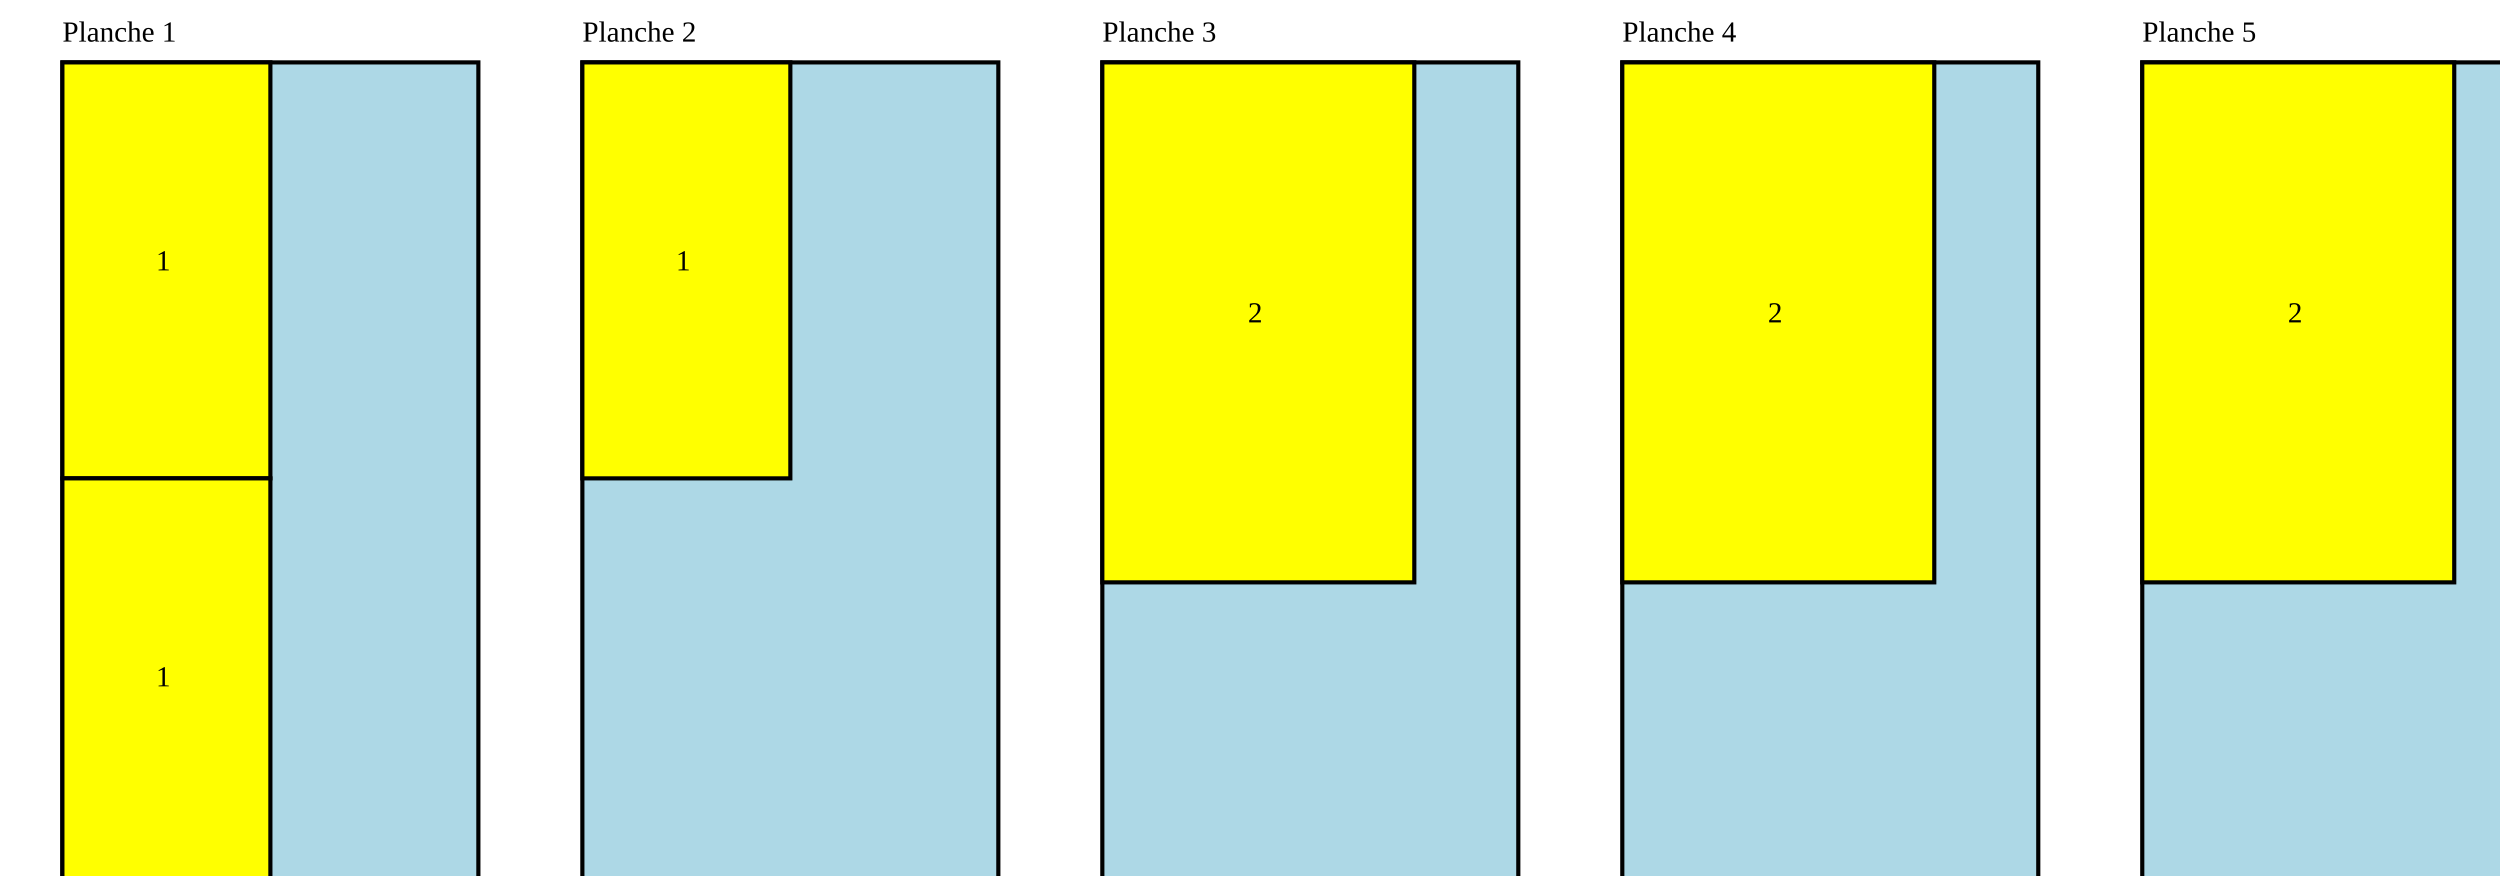
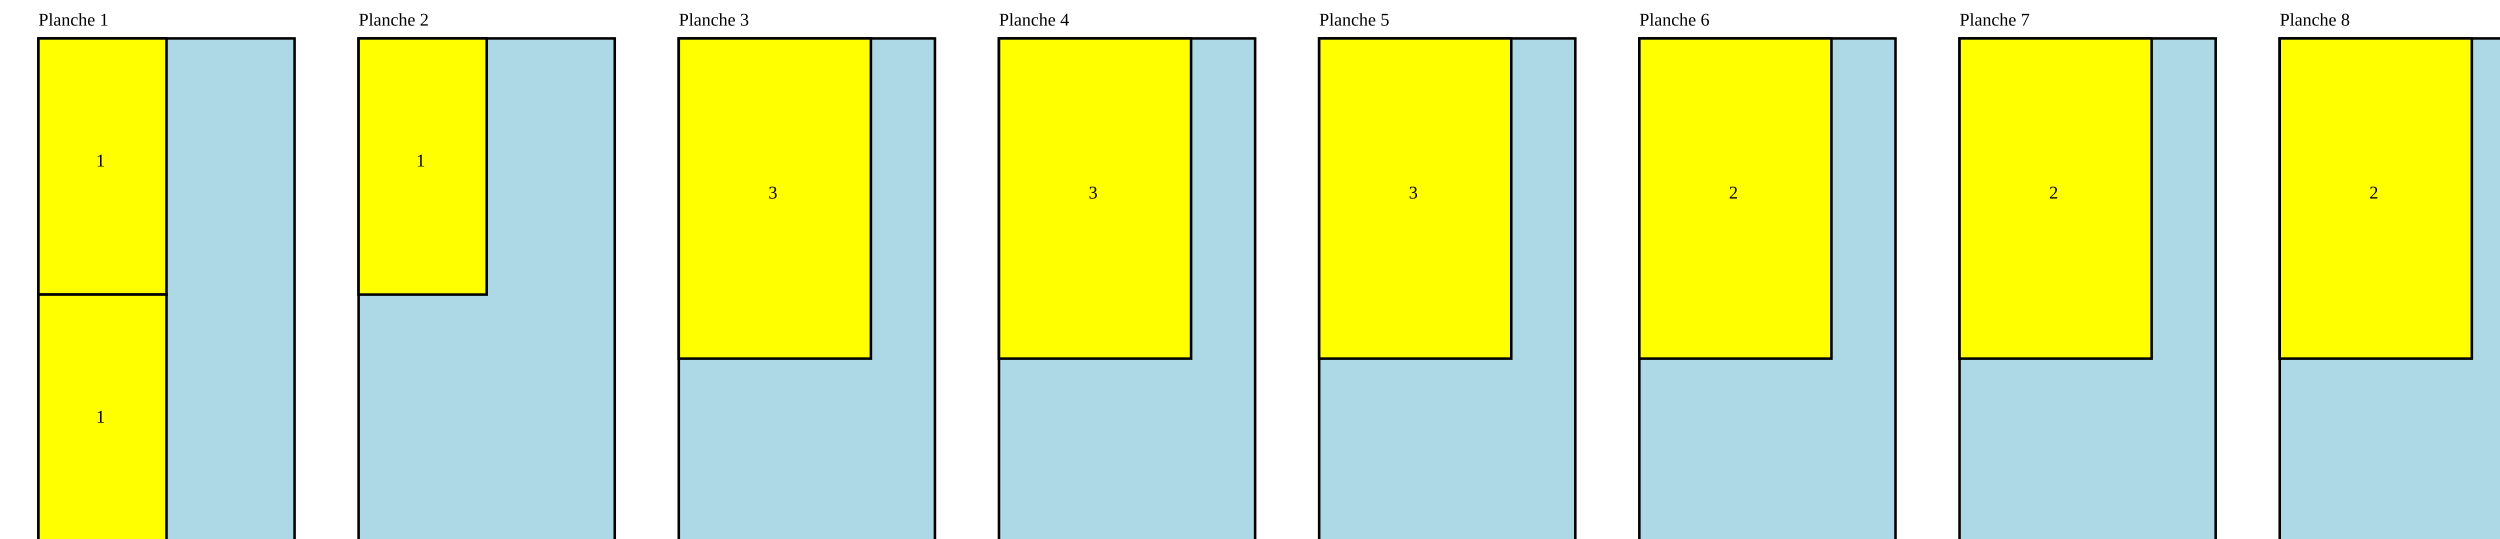
<svg xmlns="http://www.w3.org/2000/svg" version="1.1">
  <text x="30" y="20" style="font-size:14px;color:black;">Planche 1</text>
  <rect width="200" height="400" x="30" y="30" style="fill:lightblue; stroke:black; stroke-width:2px;" />
  <rect width="100" height="200" x="30" y="30" style="fill:yellow; stroke:black; stroke-width:2px;" />
  <text x="75" y="130" style="font-size:14px;color:black;">1</text>
  <rect width="100" height="200" x="30" y="230" style="fill:yellow; stroke:black; stroke-width:2px;" />
  <text x="75" y="330" style="font-size:14px;color:black;">1</text>
  <text x="280" y="20" style="font-size:14px;color:black;">Planche 2</text>
  <rect width="200" height="400" x="280" y="30" style="fill:lightblue; stroke:black; stroke-width:2px;" />
  <rect width="100" height="200" x="280" y="30" style="fill:yellow; stroke:black; stroke-width:2px;" />
  <text x="325" y="130" style="font-size:14px;color:black;">1</text>
  <text x="530" y="20" style="font-size:14px;color:black;">Planche 3</text>
  <rect width="200" height="400" x="530" y="30" style="fill:lightblue; stroke:black; stroke-width:2px;" />
  <rect width="150" height="250" x="530" y="30" style="fill:yellow; stroke:black; stroke-width:2px;" />
-   <text x="600" y="155" style="font-size:14px;color:black;">2</text>
+   <text x="600" y="155" style="font-size:14px;color:black;">3</text>
  <text x="780" y="20" style="font-size:14px;color:black;">Planche 4</text>
  <rect width="200" height="400" x="780" y="30" style="fill:lightblue; stroke:black; stroke-width:2px;" />
  <rect width="150" height="250" x="780" y="30" style="fill:yellow; stroke:black; stroke-width:2px;" />
-   <text x="850" y="155" style="font-size:14px;color:black;">2</text>
+   <text x="850" y="155" style="font-size:14px;color:black;">3</text>
  <text x="1030" y="20" style="font-size:14px;color:black;">Planche 5</text>
  <rect width="200" height="400" x="1030" y="30" style="fill:lightblue; stroke:black; stroke-width:2px;" />
  <rect width="150" height="250" x="1030" y="30" style="fill:yellow; stroke:black; stroke-width:2px;" />
-   <text x="1100" y="155" style="font-size:14px;color:black;">2</text>
+   <text x="1100" y="155" style="font-size:14px;color:black;">3</text>
+   <text x="1280" y="20" style="font-size:14px;color:black;">Planche 6</text>
+   <rect width="200" height="400" x="1280" y="30" style="fill:lightblue; stroke:black; stroke-width:2px;" />
+   <rect width="150" height="250" x="1280" y="30" style="fill:yellow; stroke:black; stroke-width:2px;" />
+   <text x="1350" y="155" style="font-size:14px;color:black;">2</text>
+   <text x="1530" y="20" style="font-size:14px;color:black;">Planche 7</text>
+   <rect width="200" height="400" x="1530" y="30" style="fill:lightblue; stroke:black; stroke-width:2px;" />
+   <rect width="150" height="250" x="1530" y="30" style="fill:yellow; stroke:black; stroke-width:2px;" />
+   <text x="1600" y="155" style="font-size:14px;color:black;">2</text>
+   <text x="1780" y="20" style="font-size:14px;color:black;">Planche 8</text>
+   <rect width="200" height="400" x="1780" y="30" style="fill:lightblue; stroke:black; stroke-width:2px;" />
+   <rect width="150" height="250" x="1780" y="30" style="fill:yellow; stroke:black; stroke-width:2px;" />
+   <text x="1850" y="155" style="font-size:14px;color:black;">2</text>
</svg>
